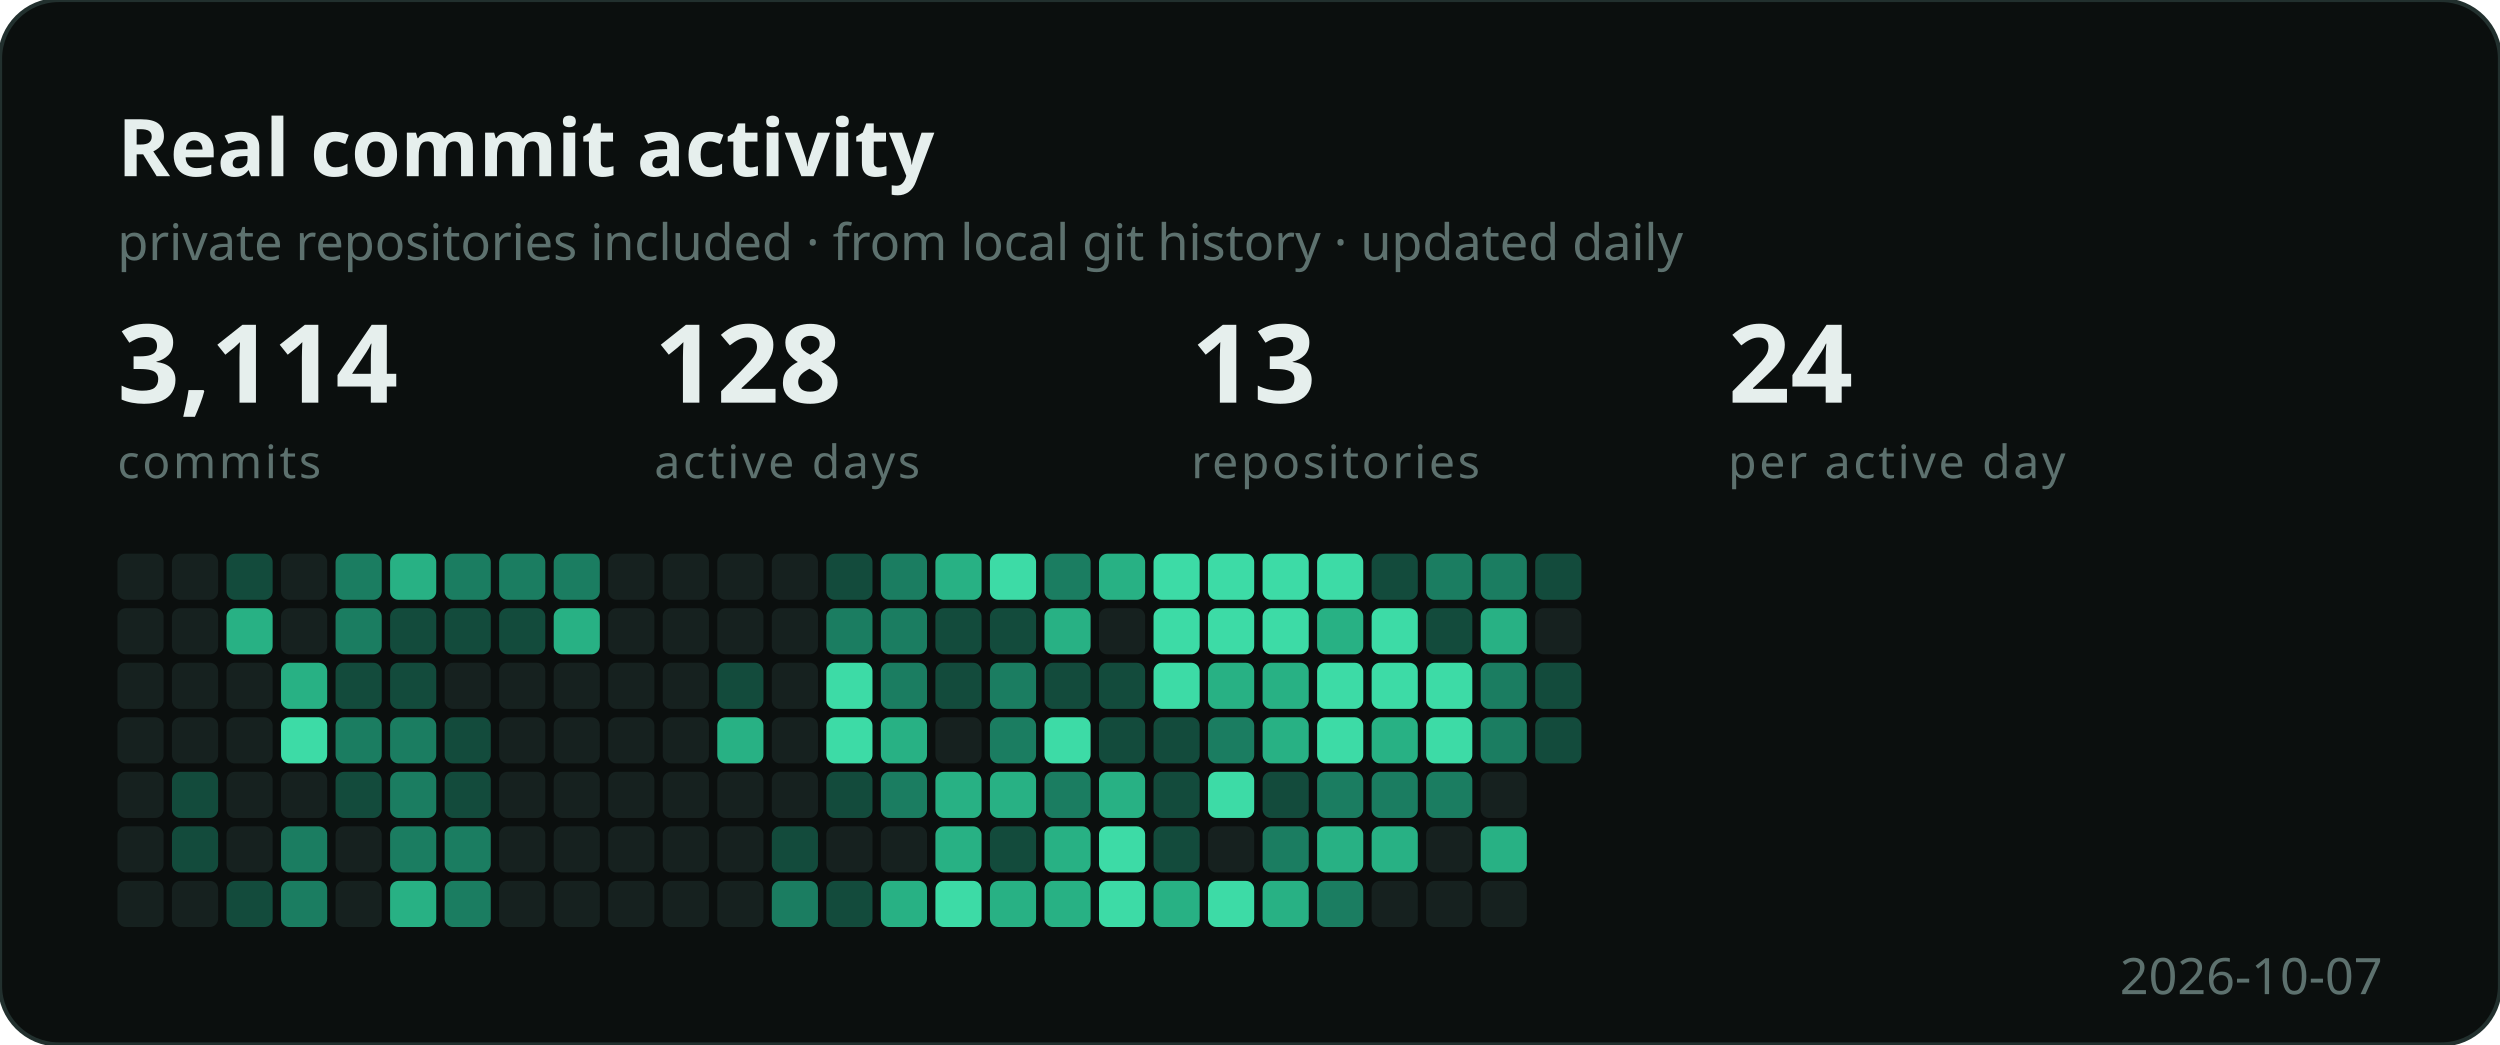
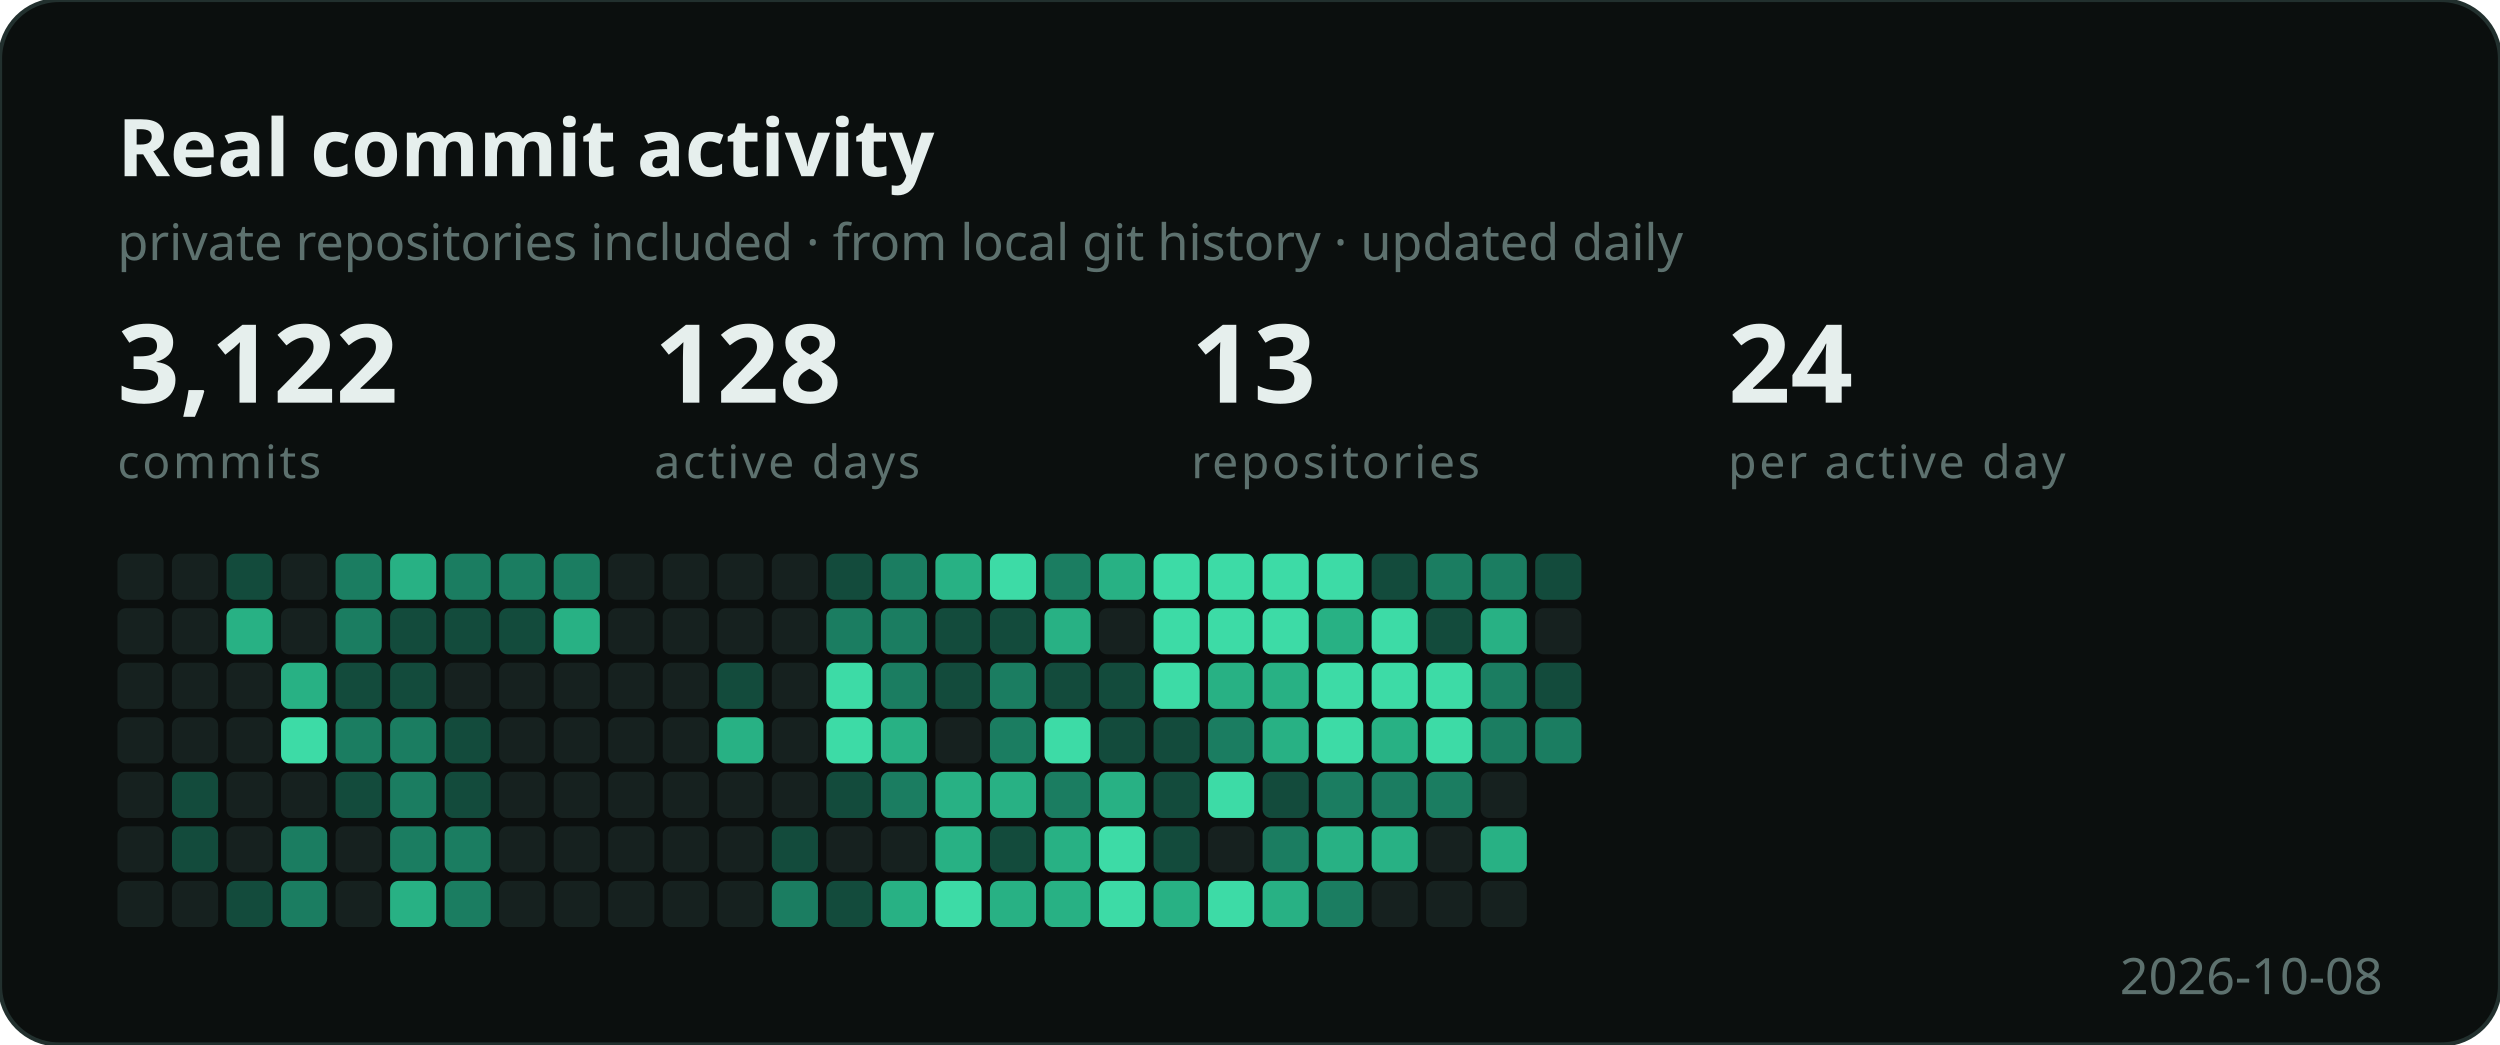
<svg xmlns="http://www.w3.org/2000/svg" width="596" height="249" viewBox="0 0 596 249" role="img" aria-label="Developer activity">
  <style>
    .b { font: 700 19px "Segoe UI", Ubuntu, sans-serif; fill: #e6efed; }
    .s { font: 400 12px "Segoe UI", Ubuntu, sans-serif; fill: #5d716e; }
    .n { font: 700 26px "Segoe UI", Ubuntu, sans-serif; fill: #e6efed; }
    .e { font: 400 11px "Segoe UI", Ubuntu, sans-serif; fill: #5d716e;
          letter-spacing: .06em; text-transform: uppercase; }
  </style>
  <rect width="596" height="249" rx="14" fill="#0b0f0e" stroke="#22302e" />
  <text x="28" y="42" class="b">Real commit activity</text>
  <text x="28" y="62" class="s">private repositories included · from local git history · updated daily</text>
-   <text x="28" y="96" class="n">3,114</text>
+   <text x="28" y="96" class="n">3,122</text>
  <text x="28" y="114" class="e">commits</text>
  <text x="156" y="96" class="n">128</text>
  <text x="156" y="114" class="e">active days</text>
  <text x="284" y="96" class="n">13</text>
  <text x="284" y="114" class="e">repositories</text>
  <text x="412" y="96" class="n">24</text>
  <text x="412" y="114" class="e">per active day</text>
  <g transform="translate(28,132)">
    <rect x="0" y="0" width="11" height="11" rx="2" fill="#16211f" />
    <rect x="0" y="13" width="11" height="11" rx="2" fill="#16211f" />
    <rect x="0" y="26" width="11" height="11" rx="2" fill="#16211f" />
    <rect x="0" y="39" width="11" height="11" rx="2" fill="#16211f" />
    <rect x="0" y="52" width="11" height="11" rx="2" fill="#16211f" />
    <rect x="0" y="65" width="11" height="11" rx="2" fill="#16211f" />
    <rect x="0" y="78" width="11" height="11" rx="2" fill="#16211f" />
    <rect x="13" y="0" width="11" height="11" rx="2" fill="#16211f" />
    <rect x="13" y="13" width="11" height="11" rx="2" fill="#16211f" />
    <rect x="13" y="26" width="11" height="11" rx="2" fill="#16211f" />
    <rect x="13" y="39" width="11" height="11" rx="2" fill="#16211f" />
    <rect x="13" y="52" width="11" height="11" rx="2" fill="#134b3c" />
    <rect x="13" y="65" width="11" height="11" rx="2" fill="#134b3c" />
    <rect x="13" y="78" width="11" height="11" rx="2" fill="#16211f" />
    <rect x="26" y="0" width="11" height="11" rx="2" fill="#134b3c" />
    <rect x="26" y="13" width="11" height="11" rx="2" fill="#28b184" />
    <rect x="26" y="26" width="11" height="11" rx="2" fill="#16211f" />
    <rect x="26" y="39" width="11" height="11" rx="2" fill="#16211f" />
    <rect x="26" y="52" width="11" height="11" rx="2" fill="#16211f" />
    <rect x="26" y="65" width="11" height="11" rx="2" fill="#16211f" />
    <rect x="26" y="78" width="11" height="11" rx="2" fill="#134b3c" />
    <rect x="39" y="0" width="11" height="11" rx="2" fill="#16211f" />
    <rect x="39" y="13" width="11" height="11" rx="2" fill="#16211f" />
    <rect x="39" y="26" width="11" height="11" rx="2" fill="#28b184" />
    <rect x="39" y="39" width="11" height="11" rx="2" fill="#3ddba6" />
    <rect x="39" y="52" width="11" height="11" rx="2" fill="#16211f" />
    <rect x="39" y="65" width="11" height="11" rx="2" fill="#1b7d61" />
    <rect x="39" y="78" width="11" height="11" rx="2" fill="#1b7d61" />
    <rect x="52" y="0" width="11" height="11" rx="2" fill="#1b7d61" />
    <rect x="52" y="13" width="11" height="11" rx="2" fill="#1b7d61" />
    <rect x="52" y="26" width="11" height="11" rx="2" fill="#134b3c" />
    <rect x="52" y="39" width="11" height="11" rx="2" fill="#1b7d61" />
    <rect x="52" y="52" width="11" height="11" rx="2" fill="#134b3c" />
    <rect x="52" y="65" width="11" height="11" rx="2" fill="#16211f" />
    <rect x="52" y="78" width="11" height="11" rx="2" fill="#16211f" />
    <rect x="65" y="0" width="11" height="11" rx="2" fill="#28b184" />
    <rect x="65" y="13" width="11" height="11" rx="2" fill="#134b3c" />
    <rect x="65" y="26" width="11" height="11" rx="2" fill="#134b3c" />
    <rect x="65" y="39" width="11" height="11" rx="2" fill="#1b7d61" />
    <rect x="65" y="52" width="11" height="11" rx="2" fill="#1b7d61" />
    <rect x="65" y="65" width="11" height="11" rx="2" fill="#1b7d61" />
    <rect x="65" y="78" width="11" height="11" rx="2" fill="#28b184" />
    <rect x="78" y="0" width="11" height="11" rx="2" fill="#1b7d61" />
    <rect x="78" y="13" width="11" height="11" rx="2" fill="#134b3c" />
    <rect x="78" y="26" width="11" height="11" rx="2" fill="#16211f" />
    <rect x="78" y="39" width="11" height="11" rx="2" fill="#134b3c" />
    <rect x="78" y="52" width="11" height="11" rx="2" fill="#134b3c" />
    <rect x="78" y="65" width="11" height="11" rx="2" fill="#1b7d61" />
    <rect x="78" y="78" width="11" height="11" rx="2" fill="#1b7d61" />
    <rect x="91" y="0" width="11" height="11" rx="2" fill="#1b7d61" />
    <rect x="91" y="13" width="11" height="11" rx="2" fill="#134b3c" />
    <rect x="91" y="26" width="11" height="11" rx="2" fill="#16211f" />
    <rect x="91" y="39" width="11" height="11" rx="2" fill="#16211f" />
    <rect x="91" y="52" width="11" height="11" rx="2" fill="#16211f" />
    <rect x="91" y="65" width="11" height="11" rx="2" fill="#16211f" />
    <rect x="91" y="78" width="11" height="11" rx="2" fill="#16211f" />
    <rect x="104" y="0" width="11" height="11" rx="2" fill="#1b7d61" />
    <rect x="104" y="13" width="11" height="11" rx="2" fill="#28b184" />
    <rect x="104" y="26" width="11" height="11" rx="2" fill="#16211f" />
    <rect x="104" y="39" width="11" height="11" rx="2" fill="#16211f" />
    <rect x="104" y="52" width="11" height="11" rx="2" fill="#16211f" />
    <rect x="104" y="65" width="11" height="11" rx="2" fill="#16211f" />
    <rect x="104" y="78" width="11" height="11" rx="2" fill="#16211f" />
    <rect x="117" y="0" width="11" height="11" rx="2" fill="#16211f" />
    <rect x="117" y="13" width="11" height="11" rx="2" fill="#16211f" />
    <rect x="117" y="26" width="11" height="11" rx="2" fill="#16211f" />
    <rect x="117" y="39" width="11" height="11" rx="2" fill="#16211f" />
    <rect x="117" y="52" width="11" height="11" rx="2" fill="#16211f" />
    <rect x="117" y="65" width="11" height="11" rx="2" fill="#16211f" />
    <rect x="117" y="78" width="11" height="11" rx="2" fill="#16211f" />
    <rect x="130" y="0" width="11" height="11" rx="2" fill="#16211f" />
    <rect x="130" y="13" width="11" height="11" rx="2" fill="#16211f" />
    <rect x="130" y="26" width="11" height="11" rx="2" fill="#16211f" />
    <rect x="130" y="39" width="11" height="11" rx="2" fill="#16211f" />
    <rect x="130" y="52" width="11" height="11" rx="2" fill="#16211f" />
    <rect x="130" y="65" width="11" height="11" rx="2" fill="#16211f" />
    <rect x="130" y="78" width="11" height="11" rx="2" fill="#16211f" />
    <rect x="143" y="0" width="11" height="11" rx="2" fill="#16211f" />
    <rect x="143" y="13" width="11" height="11" rx="2" fill="#16211f" />
    <rect x="143" y="26" width="11" height="11" rx="2" fill="#134b3c" />
    <rect x="143" y="39" width="11" height="11" rx="2" fill="#28b184" />
    <rect x="143" y="52" width="11" height="11" rx="2" fill="#16211f" />
    <rect x="143" y="65" width="11" height="11" rx="2" fill="#16211f" />
    <rect x="143" y="78" width="11" height="11" rx="2" fill="#16211f" />
    <rect x="156" y="0" width="11" height="11" rx="2" fill="#16211f" />
    <rect x="156" y="13" width="11" height="11" rx="2" fill="#16211f" />
    <rect x="156" y="26" width="11" height="11" rx="2" fill="#16211f" />
    <rect x="156" y="39" width="11" height="11" rx="2" fill="#16211f" />
    <rect x="156" y="52" width="11" height="11" rx="2" fill="#16211f" />
    <rect x="156" y="65" width="11" height="11" rx="2" fill="#134b3c" />
    <rect x="156" y="78" width="11" height="11" rx="2" fill="#1b7d61" />
    <rect x="169" y="0" width="11" height="11" rx="2" fill="#134b3c" />
    <rect x="169" y="13" width="11" height="11" rx="2" fill="#1b7d61" />
    <rect x="169" y="26" width="11" height="11" rx="2" fill="#3ddba6" />
    <rect x="169" y="39" width="11" height="11" rx="2" fill="#3ddba6" />
    <rect x="169" y="52" width="11" height="11" rx="2" fill="#134b3c" />
    <rect x="169" y="65" width="11" height="11" rx="2" fill="#16211f" />
    <rect x="169" y="78" width="11" height="11" rx="2" fill="#134b3c" />
    <rect x="182" y="0" width="11" height="11" rx="2" fill="#1b7d61" />
    <rect x="182" y="13" width="11" height="11" rx="2" fill="#1b7d61" />
    <rect x="182" y="26" width="11" height="11" rx="2" fill="#1b7d61" />
    <rect x="182" y="39" width="11" height="11" rx="2" fill="#28b184" />
    <rect x="182" y="52" width="11" height="11" rx="2" fill="#1b7d61" />
    <rect x="182" y="65" width="11" height="11" rx="2" fill="#16211f" />
    <rect x="182" y="78" width="11" height="11" rx="2" fill="#28b184" />
    <rect x="195" y="0" width="11" height="11" rx="2" fill="#28b184" />
    <rect x="195" y="13" width="11" height="11" rx="2" fill="#134b3c" />
    <rect x="195" y="26" width="11" height="11" rx="2" fill="#134b3c" />
    <rect x="195" y="39" width="11" height="11" rx="2" fill="#16211f" />
    <rect x="195" y="52" width="11" height="11" rx="2" fill="#28b184" />
    <rect x="195" y="65" width="11" height="11" rx="2" fill="#28b184" />
    <rect x="195" y="78" width="11" height="11" rx="2" fill="#3ddba6" />
    <rect x="208" y="0" width="11" height="11" rx="2" fill="#3ddba6" />
    <rect x="208" y="13" width="11" height="11" rx="2" fill="#134b3c" />
    <rect x="208" y="26" width="11" height="11" rx="2" fill="#1b7d61" />
    <rect x="208" y="39" width="11" height="11" rx="2" fill="#1b7d61" />
    <rect x="208" y="52" width="11" height="11" rx="2" fill="#28b184" />
    <rect x="208" y="65" width="11" height="11" rx="2" fill="#134b3c" />
    <rect x="208" y="78" width="11" height="11" rx="2" fill="#28b184" />
    <rect x="221" y="0" width="11" height="11" rx="2" fill="#1b7d61" />
    <rect x="221" y="13" width="11" height="11" rx="2" fill="#28b184" />
    <rect x="221" y="26" width="11" height="11" rx="2" fill="#134b3c" />
    <rect x="221" y="39" width="11" height="11" rx="2" fill="#3ddba6" />
    <rect x="221" y="52" width="11" height="11" rx="2" fill="#1b7d61" />
    <rect x="221" y="65" width="11" height="11" rx="2" fill="#28b184" />
    <rect x="221" y="78" width="11" height="11" rx="2" fill="#28b184" />
    <rect x="234" y="0" width="11" height="11" rx="2" fill="#28b184" />
    <rect x="234" y="13" width="11" height="11" rx="2" fill="#16211f" />
    <rect x="234" y="26" width="11" height="11" rx="2" fill="#134b3c" />
    <rect x="234" y="39" width="11" height="11" rx="2" fill="#134b3c" />
    <rect x="234" y="52" width="11" height="11" rx="2" fill="#28b184" />
    <rect x="234" y="65" width="11" height="11" rx="2" fill="#3ddba6" />
    <rect x="234" y="78" width="11" height="11" rx="2" fill="#3ddba6" />
    <rect x="247" y="0" width="11" height="11" rx="2" fill="#3ddba6" />
    <rect x="247" y="13" width="11" height="11" rx="2" fill="#3ddba6" />
    <rect x="247" y="26" width="11" height="11" rx="2" fill="#3ddba6" />
    <rect x="247" y="39" width="11" height="11" rx="2" fill="#134b3c" />
    <rect x="247" y="52" width="11" height="11" rx="2" fill="#134b3c" />
    <rect x="247" y="65" width="11" height="11" rx="2" fill="#134b3c" />
    <rect x="247" y="78" width="11" height="11" rx="2" fill="#28b184" />
    <rect x="260" y="0" width="11" height="11" rx="2" fill="#3ddba6" />
    <rect x="260" y="13" width="11" height="11" rx="2" fill="#3ddba6" />
    <rect x="260" y="26" width="11" height="11" rx="2" fill="#28b184" />
    <rect x="260" y="39" width="11" height="11" rx="2" fill="#1b7d61" />
    <rect x="260" y="52" width="11" height="11" rx="2" fill="#3ddba6" />
    <rect x="260" y="65" width="11" height="11" rx="2" fill="#16211f" />
    <rect x="260" y="78" width="11" height="11" rx="2" fill="#3ddba6" />
    <rect x="273" y="0" width="11" height="11" rx="2" fill="#3ddba6" />
    <rect x="273" y="13" width="11" height="11" rx="2" fill="#3ddba6" />
    <rect x="273" y="26" width="11" height="11" rx="2" fill="#28b184" />
    <rect x="273" y="39" width="11" height="11" rx="2" fill="#28b184" />
    <rect x="273" y="52" width="11" height="11" rx="2" fill="#134b3c" />
    <rect x="273" y="65" width="11" height="11" rx="2" fill="#1b7d61" />
    <rect x="273" y="78" width="11" height="11" rx="2" fill="#28b184" />
    <rect x="286" y="0" width="11" height="11" rx="2" fill="#3ddba6" />
    <rect x="286" y="13" width="11" height="11" rx="2" fill="#28b184" />
    <rect x="286" y="26" width="11" height="11" rx="2" fill="#3ddba6" />
    <rect x="286" y="39" width="11" height="11" rx="2" fill="#3ddba6" />
    <rect x="286" y="52" width="11" height="11" rx="2" fill="#1b7d61" />
    <rect x="286" y="65" width="11" height="11" rx="2" fill="#28b184" />
    <rect x="286" y="78" width="11" height="11" rx="2" fill="#1b7d61" />
    <rect x="299" y="0" width="11" height="11" rx="2" fill="#134b3c" />
    <rect x="299" y="13" width="11" height="11" rx="2" fill="#3ddba6" />
    <rect x="299" y="26" width="11" height="11" rx="2" fill="#3ddba6" />
    <rect x="299" y="39" width="11" height="11" rx="2" fill="#28b184" />
    <rect x="299" y="52" width="11" height="11" rx="2" fill="#1b7d61" />
    <rect x="299" y="65" width="11" height="11" rx="2" fill="#28b184" />
    <rect x="299" y="78" width="11" height="11" rx="2" fill="#16211f" />
    <rect x="312" y="0" width="11" height="11" rx="2" fill="#1b7d61" />
    <rect x="312" y="13" width="11" height="11" rx="2" fill="#134b3c" />
    <rect x="312" y="26" width="11" height="11" rx="2" fill="#3ddba6" />
    <rect x="312" y="39" width="11" height="11" rx="2" fill="#3ddba6" />
    <rect x="312" y="52" width="11" height="11" rx="2" fill="#1b7d61" />
    <rect x="312" y="65" width="11" height="11" rx="2" fill="#16211f" />
    <rect x="312" y="78" width="11" height="11" rx="2" fill="#16211f" />
    <rect x="325" y="0" width="11" height="11" rx="2" fill="#1b7d61" />
    <rect x="325" y="13" width="11" height="11" rx="2" fill="#28b184" />
    <rect x="325" y="26" width="11" height="11" rx="2" fill="#1b7d61" />
    <rect x="325" y="39" width="11" height="11" rx="2" fill="#1b7d61" />
    <rect x="325" y="52" width="11" height="11" rx="2" fill="#16211f" />
    <rect x="325" y="65" width="11" height="11" rx="2" fill="#28b184" />
    <rect x="325" y="78" width="11" height="11" rx="2" fill="#16211f" />
    <rect x="338" y="0" width="11" height="11" rx="2" fill="#134b3c" />
    <rect x="338" y="13" width="11" height="11" rx="2" fill="#16211f" />
    <rect x="338" y="26" width="11" height="11" rx="2" fill="#134b3c" />
-     <rect x="338" y="39" width="11" height="11" rx="2" fill="#134b3c" />
+     <rect x="338" y="39" width="11" height="11" rx="2" fill="#1b7d61" />
  </g>
-   <text x="568" y="237" class="s" text-anchor="end">2026-10-07</text>
+   <text x="568" y="237" class="s" text-anchor="end">2026-10-08</text>
</svg>
